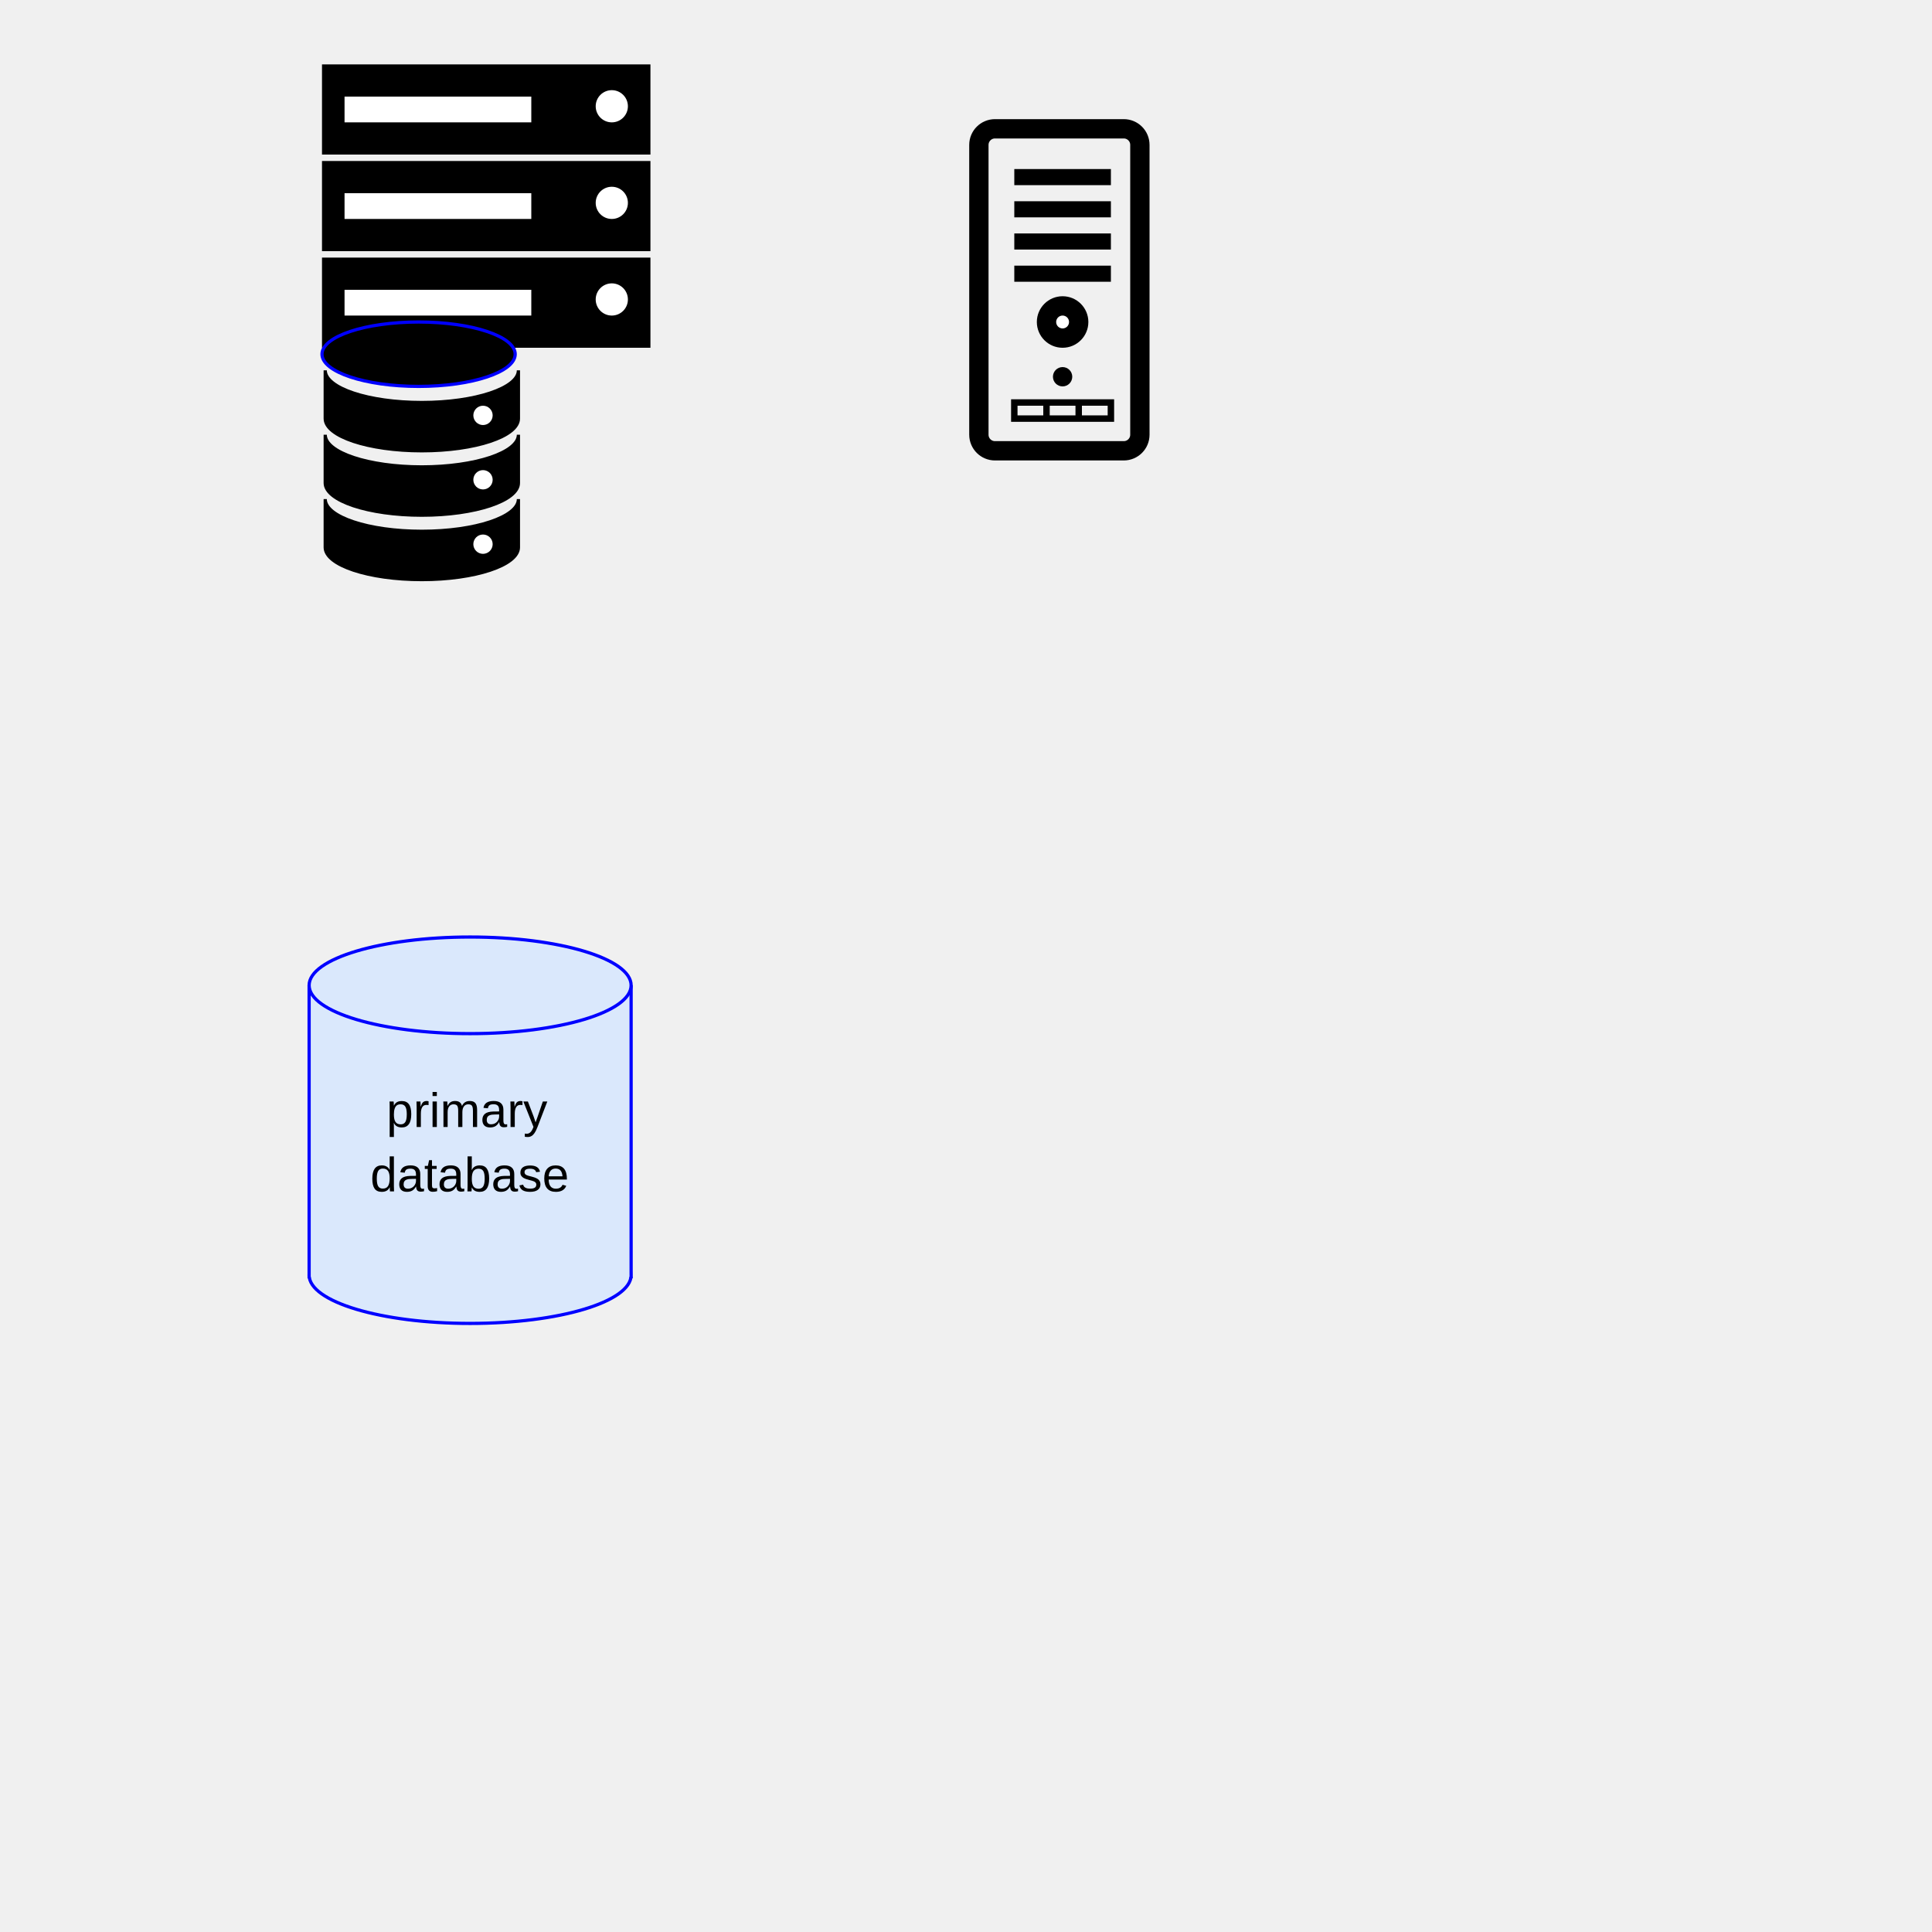
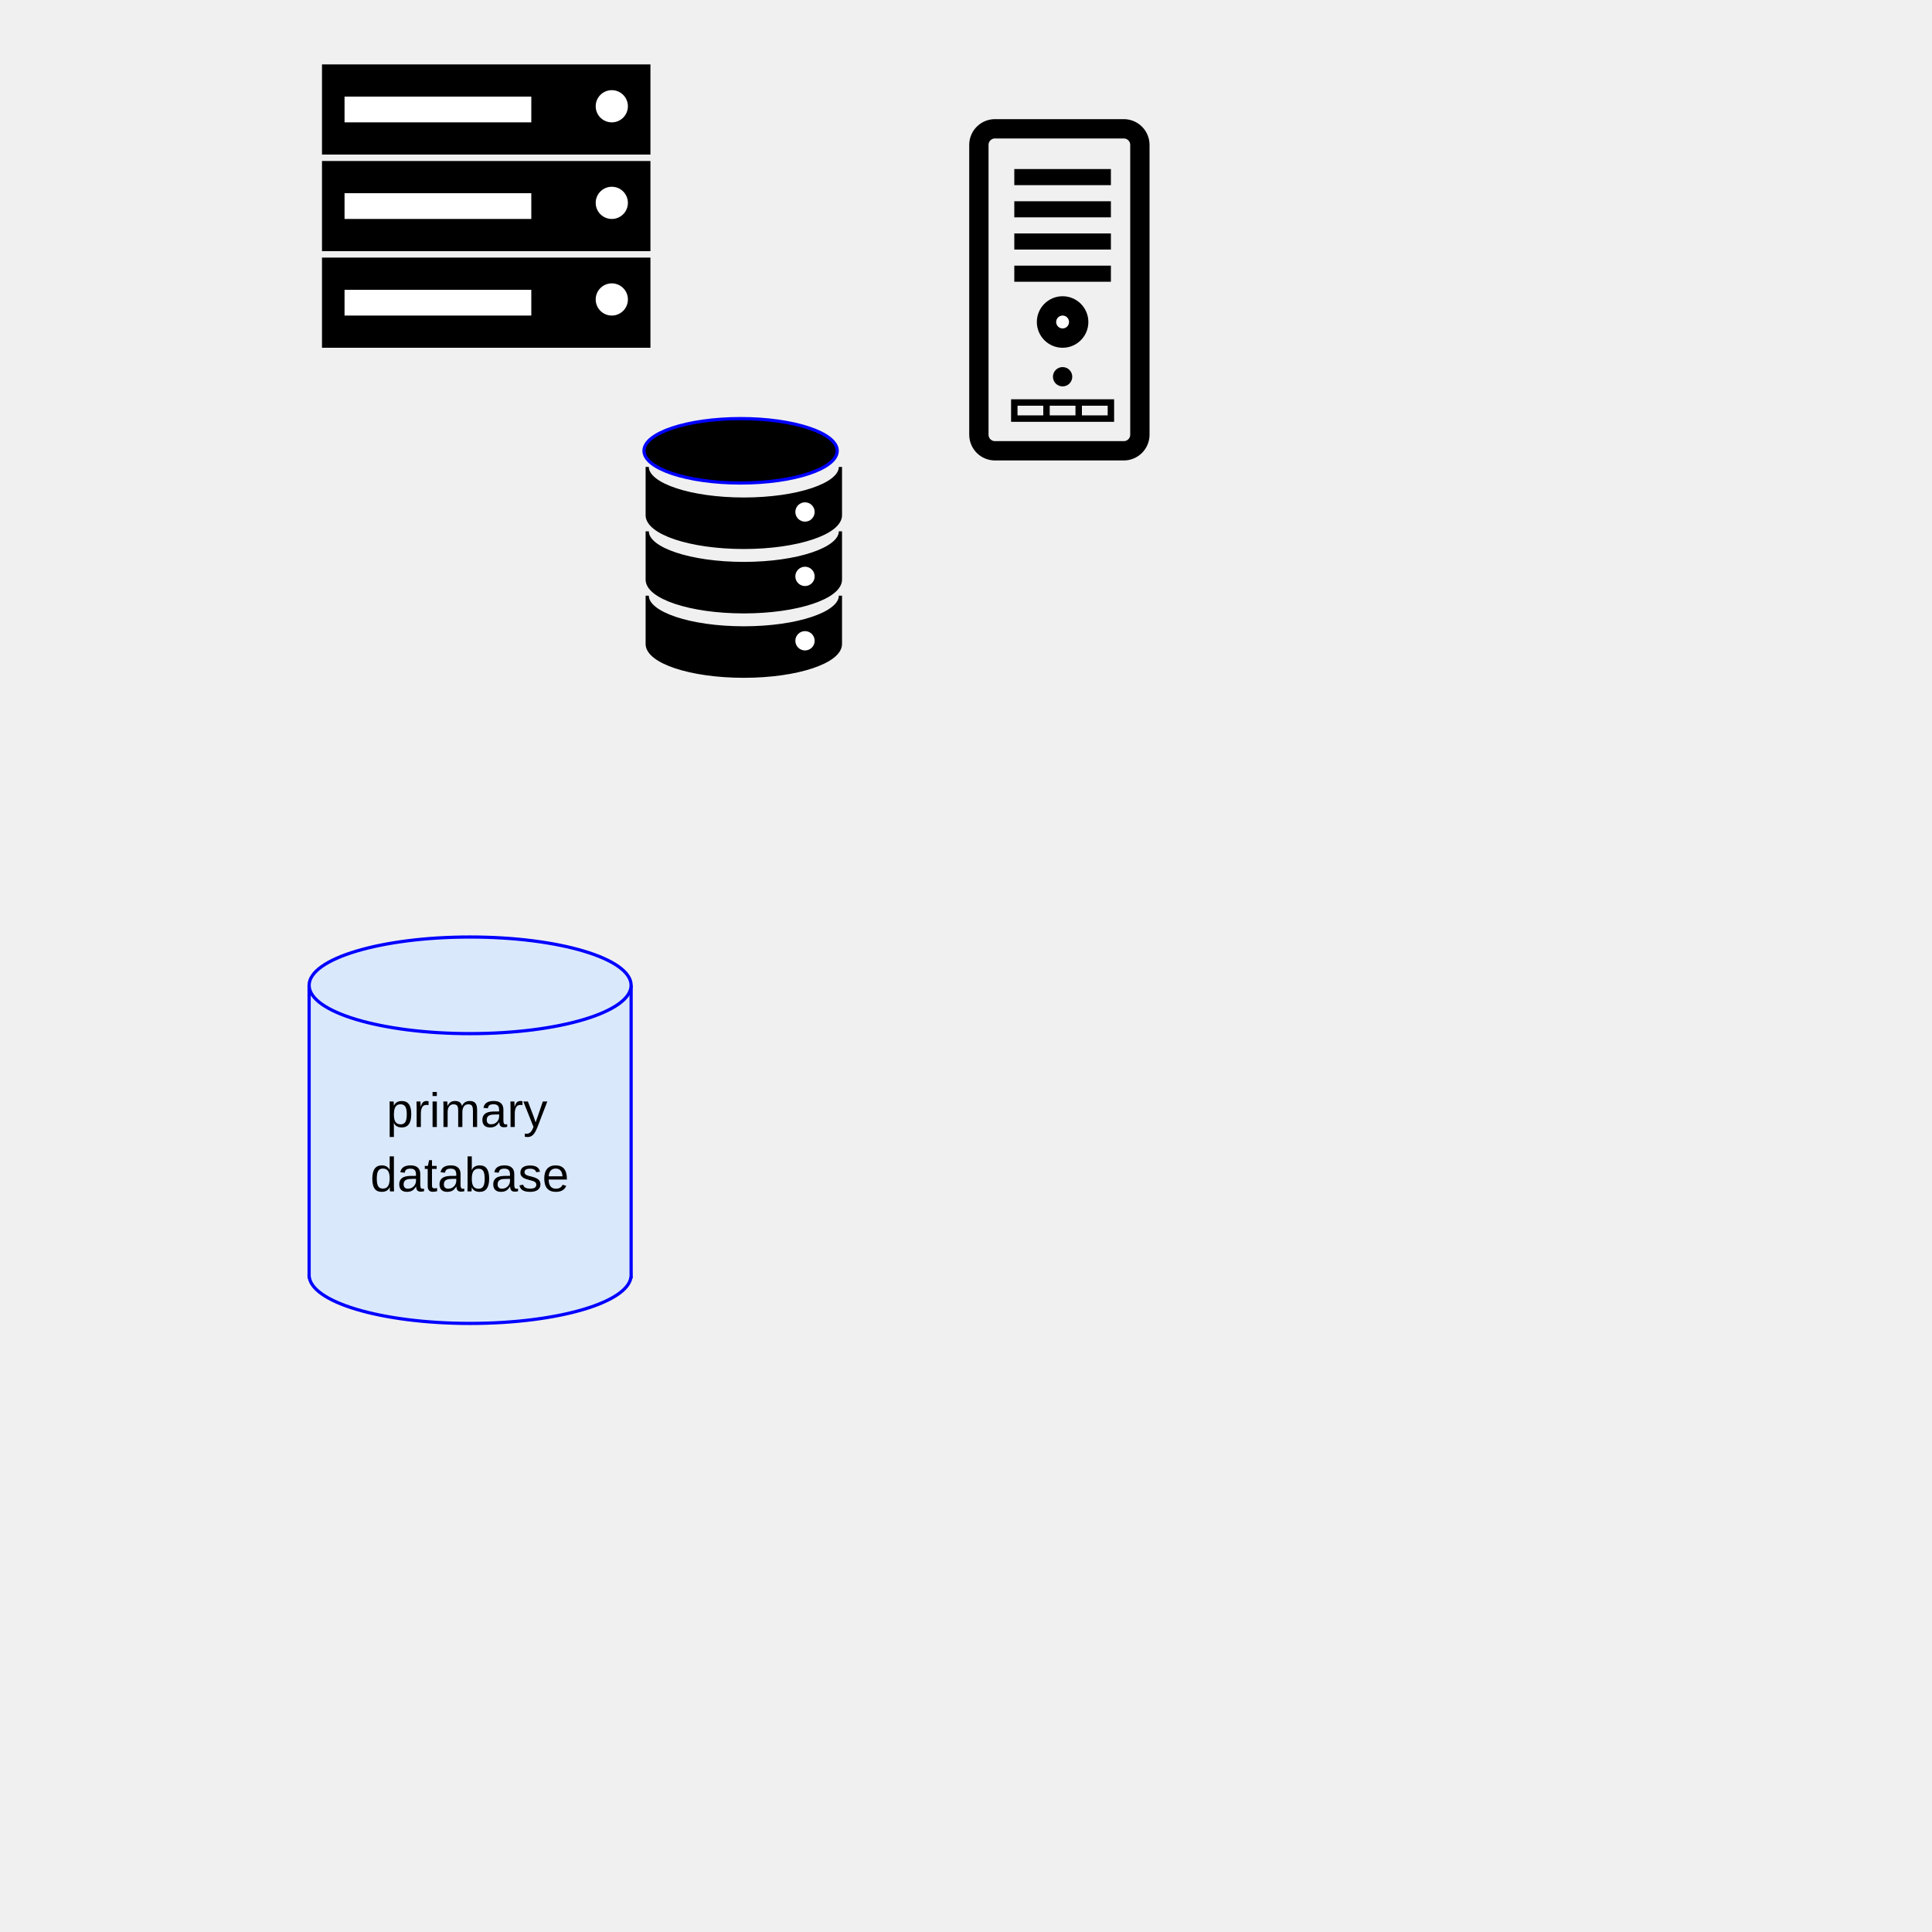
<svg xmlns="http://www.w3.org/2000/svg" version="1.1" width="600" height="600">
  <defs>
    <marker id="arrowhead" markerWidth="10" markerHeight="7" refX="0" refY="3.5" orient="auto">
      <polygon points="0 0, 10 3.5, 0 7" />
    </marker>
  </defs>
  <g transform="translate(100, 20)">
    <rect x="1" y="1" width="100" height="26" style="fill:#000000;stroke:#000000;stroke-width:2" />
    <rect x="6" y="9" width="60" height="10" style="fill:#FFFFFF;stroke:#000000;stroke-width:2" />
    <circle cx="90" cy="13" r="5" fill="#FFFFFF" />
    <rect x="1" y="31" width="100" height="26" style="fill:#000000;stroke:#000000;stroke-width:2" />
    <rect x="6" y="39" width="60" height="10" style="fill:#FFFFFF;stroke:#000000;stroke-width:2" />
    <circle cx="90" cy="43" r="5" fill="#FFFFFF" />
    <rect x="1" y="61" width="100" height="26" style="fill:#000000;stroke:#000000;stroke-width:2" />
    <rect x="6" y="69" width="60" height="10" style="fill:#FFFFFF;stroke:#000000;stroke-width:2" />
    <circle cx="90" cy="73" r="5" fill="#FFFFFF" />
  </g>
  <g transform="translate(95, 290)">
    <ellipse cx="51" cy="106" rx="50" ry="15" style="fill:#DAE8FC;stroke:#0000FF;stroke-width:1" />
    <polygon points="1,106 1,16 101,16 101,106" style="fill:#DAE8FC;stroke:#DAE8FC;stroke-width:1" />
    <path d="M 1 16 v 91" stroke="#0000FF" stroke-width="1" fill="none" />
    <path d="M 101 16 v 91" stroke="#0000FF" stroke-width="1" fill="none" />
    <ellipse cx="51" cy="16" rx="50" ry="15" style="fill:#DAE8FC;stroke:#0000FF;stroke-width:1" />
    <text x="25" y="60" style="font-size:15px;font-family:'Arial'">primary</text>
    <text x="20" y="80" style="font-size:15px;font-family:'Arial'">database</text>
  </g>
-   <g transform="translate(100, 100)">
+   <g transform="translate(200, 130)">
    <ellipse cx="30" cy="10" rx="30" ry="10" style="fill:#000000;stroke:#0000FF;stroke-width:1" />
    <path d="M 1 15 a 30 10 0 0 0 60 0 v 15 a 30 10 0 0 1 -60 0 v -15" stroke="#000000" stroke-width="1" fill="#000000" />
    <path d="M 1 35 a 30 10 0 0 0 60 0 v 15 a 30 10 0 0 1 -60 0 v -15" stroke="#000000" stroke-width="1" fill="#000000" />
    <path d="M 1 55 a 30 10 0 0 0 60 0 v 15 a 30 10 0 0 1 -60 0 v -15" stroke="#000000" stroke-width="1" fill="#000000" />
    <circle cx="50" cy="29" r="3" fill="#FFFFFF" />
    <circle cx="50" cy="49" r="3" fill="#FFFFFF" />
    <circle cx="50" cy="69" r="3" fill="#FFFFFF" />
  </g>
  <g transform="translate(300, 20)">
    <path d="M 9 20 h 40 a 5 5 0 0 1 5 5 v 90 a 5 5 0 0 1 -5 5 h -40 a 5 5 0 0 1 -5 -5 v -90 a 5 5 0 0 1 5 -5" stroke="#000000" stroke-width="6" fill="none" />
    <path d="M 15 35 h 30" stroke="#000000" stroke-width="5" fill="none" />
    <path d="M 15 45 h 30" stroke="#000000" stroke-width="5" fill="none" />
    <path d="M 15 55 h 30" stroke="#000000" stroke-width="5" fill="none" />
    <path d="M 15 65 h 30" stroke="#000000" stroke-width="5" fill="none" />
    <circle cx="30" cy="80" r="8" fill="#000000" />
    <circle cx="30" cy="80" r="2" fill="#FFFFFF" />
    <circle cx="30" cy="97" r="3" fill="#000000" />
    <rect x="15" y="105" width="30" height="5" style="fill:none;stroke:#000000;stroke-width:2" />
    <path d="M 25 105 v 5" stroke="#000000" stroke-width="2" fill="none" />
    <path d="M 35 105 v 5" stroke="#000000" stroke-width="2" fill="none" />
  </g>
</svg>
